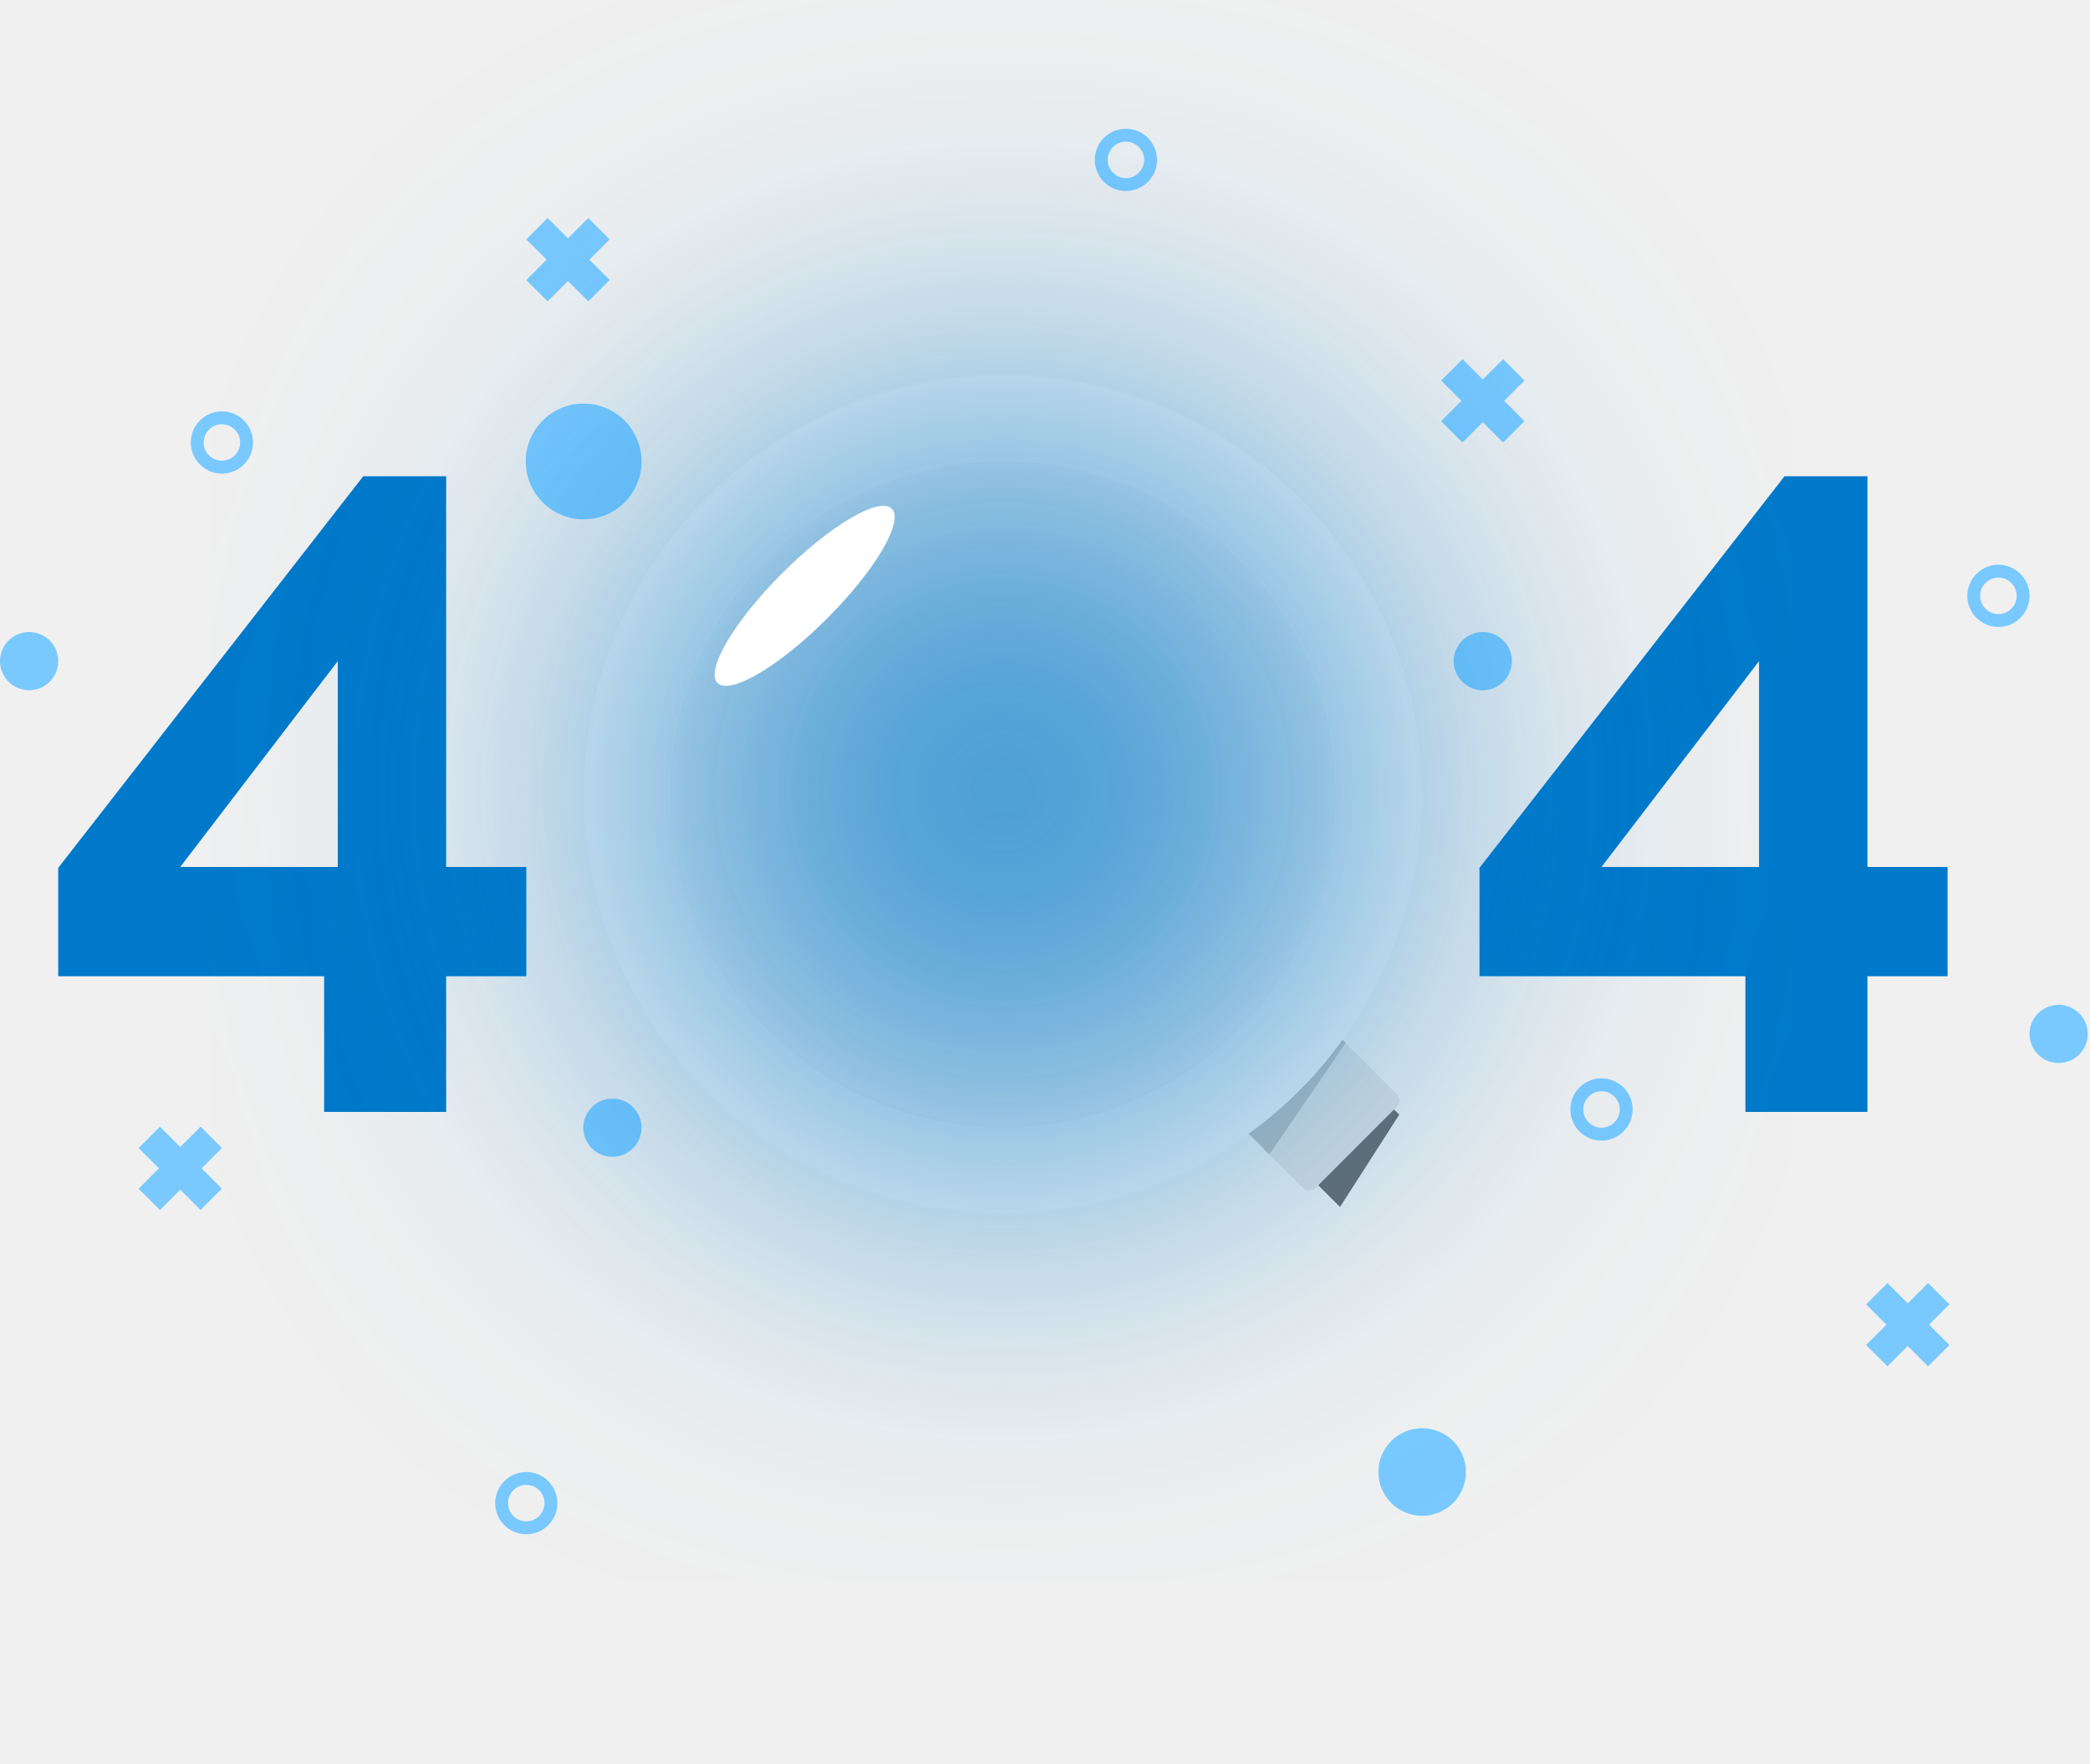
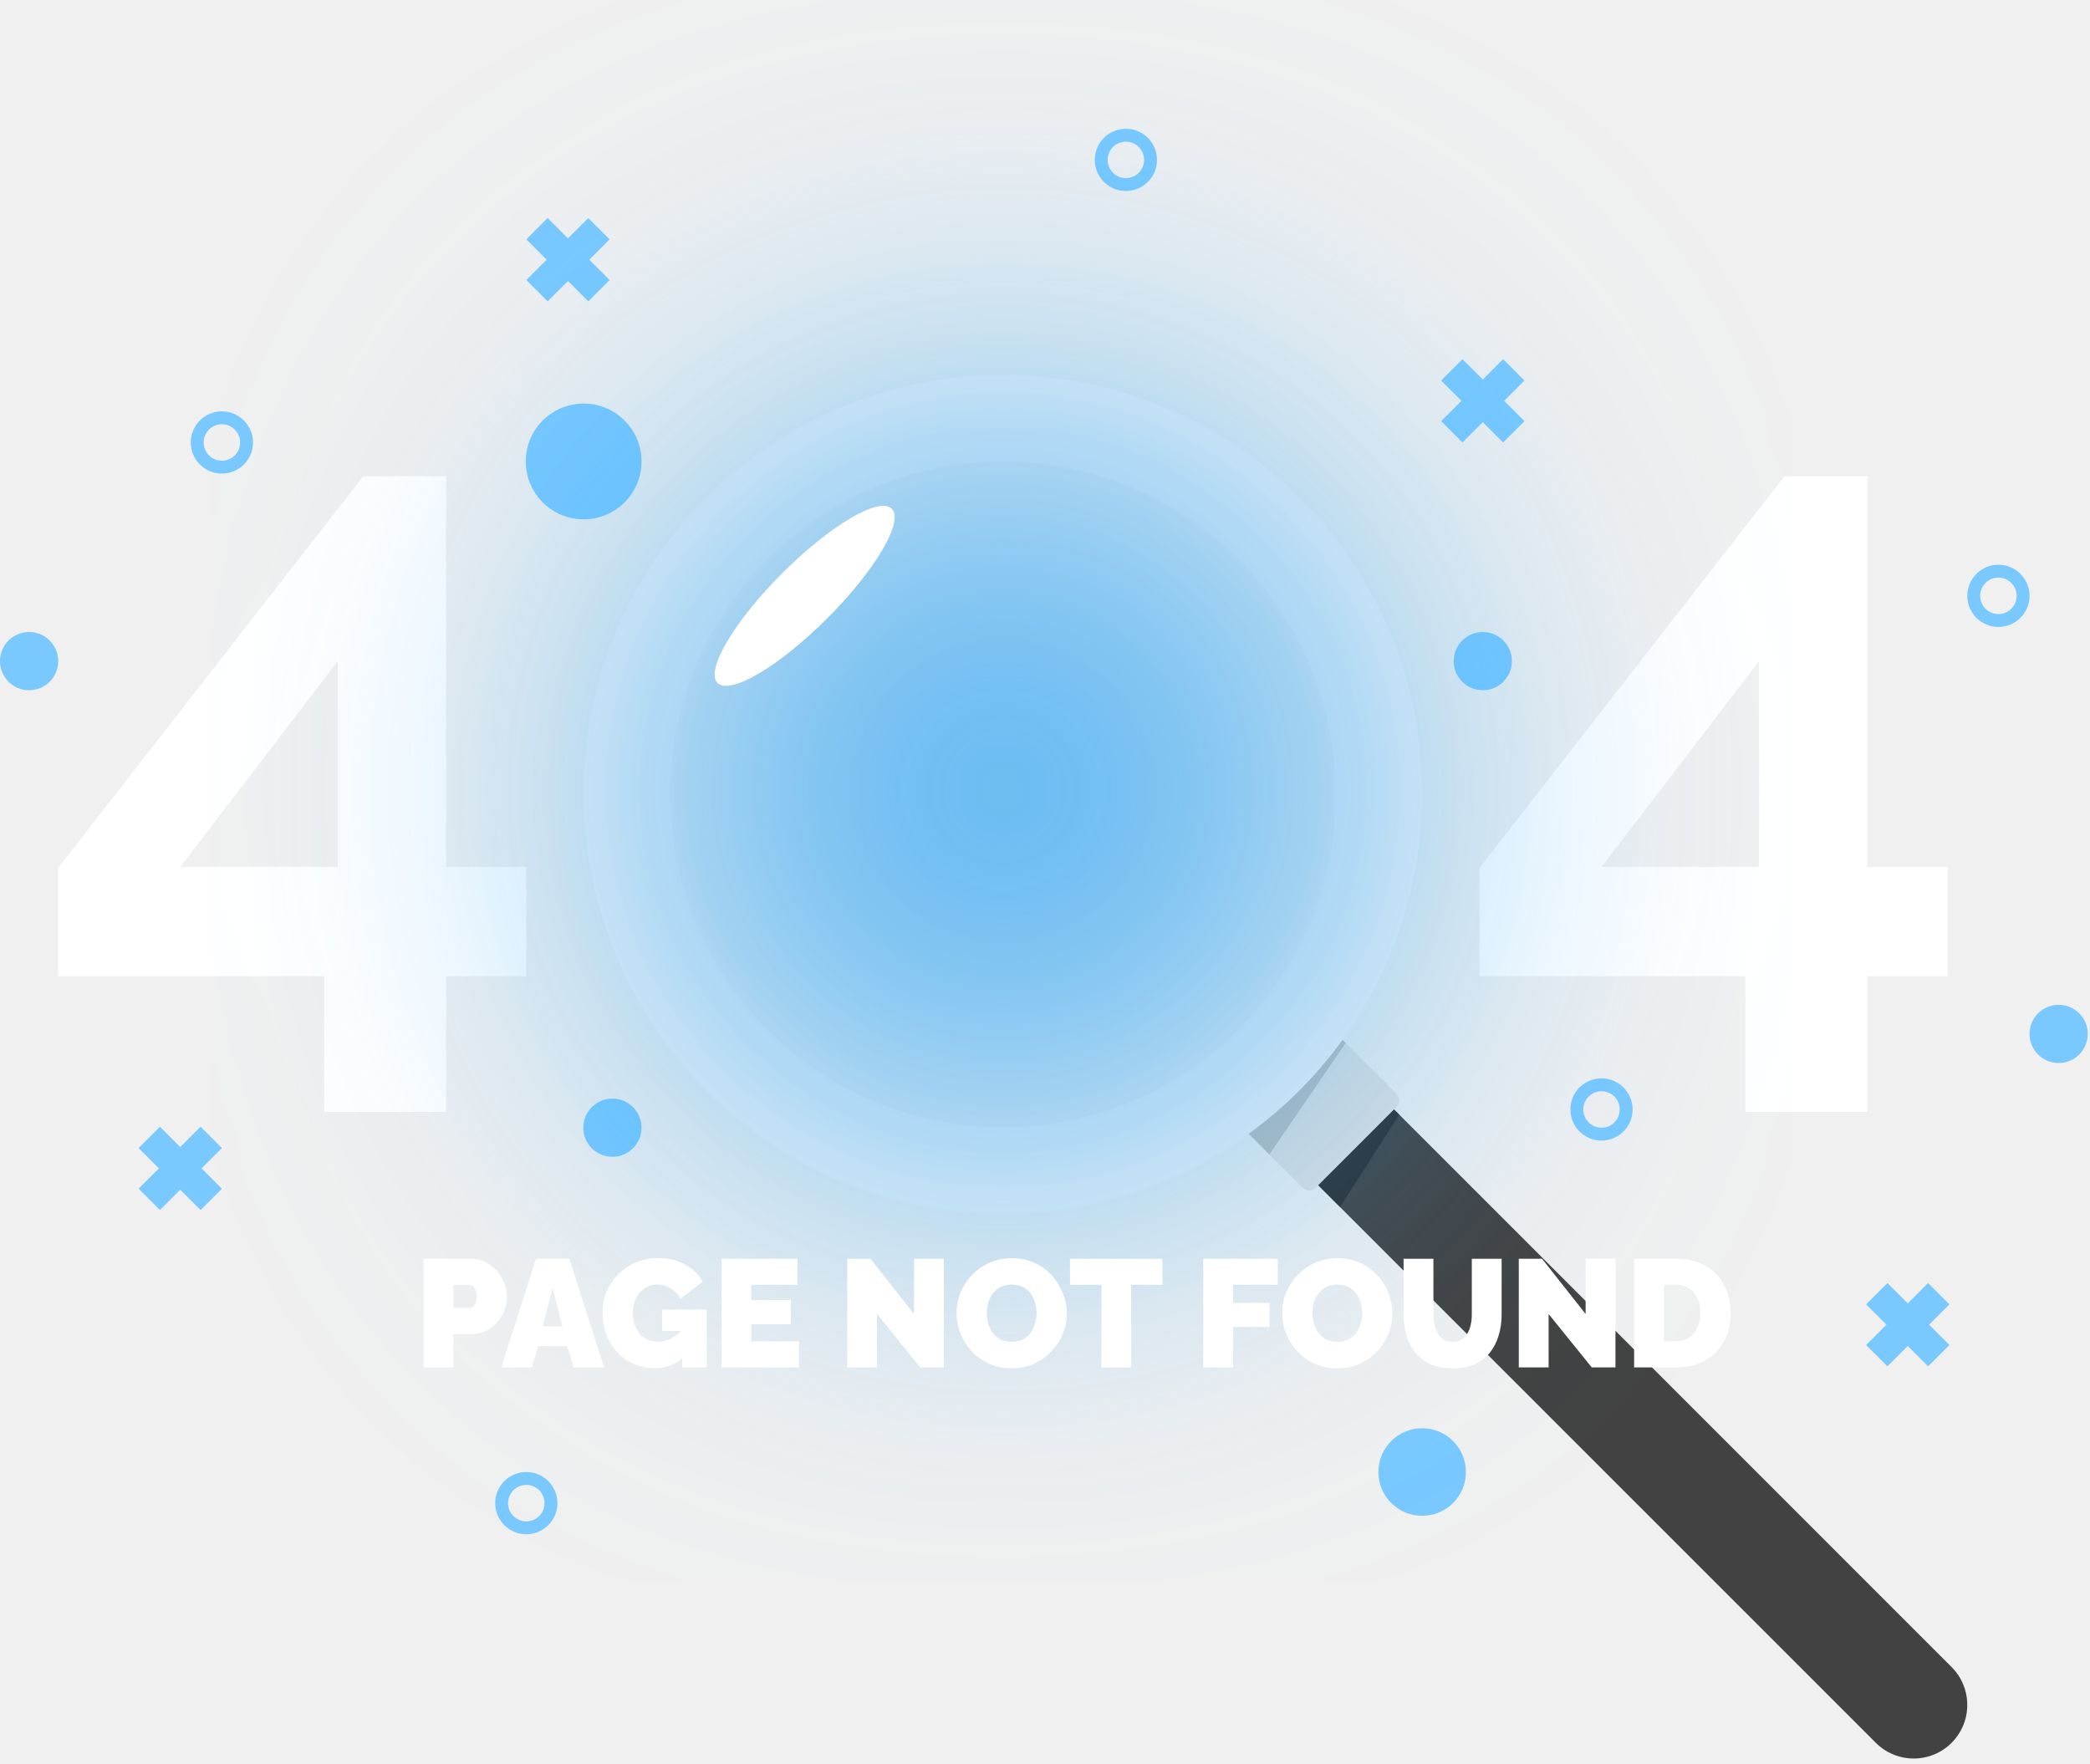
<svg xmlns="http://www.w3.org/2000/svg" width="422" height="356" viewBox="0 0 422 356" fill="none">
  <path d="M307.806 76.826L303.5 72.52L299.396 76.626L295.292 72.52L290.986 76.826L295.09 80.931L290.986 85.036L295.292 89.341L299.396 85.237L303.5 89.341L307.806 85.036L303.702 80.931L307.806 76.826Z" fill="#79C9FF" />
  <path d="M44.803 231.799L40.497 227.493L36.393 231.598L32.289 227.493L27.983 231.799L32.087 235.903L27.983 240.007L32.289 244.313L36.393 240.209L40.497 244.313L44.803 240.007L40.699 235.903L44.803 231.799Z" fill="#79C9FF" />
  <path d="M123.088 48.329L118.783 44.023L114.677 48.127L110.573 44.023L106.268 48.329L110.373 52.433L106.268 56.537L110.573 60.843L114.677 56.739L118.783 60.843L123.088 56.537L118.983 52.433L123.088 48.329Z" fill="#79C9FF" />
  <path d="M393.615 263.366L389.309 259.06L385.204 263.164L381.1 259.06L376.794 263.366L380.899 267.47L376.794 271.574L381.1 275.879L385.204 271.775L389.309 275.879L393.615 271.574L389.509 267.47L393.615 263.366Z" fill="#79C9FF" />
  <path d="M44.803 95.624C41.339 95.624 38.52 92.804 38.52 89.341C38.52 85.877 41.339 83.058 44.803 83.058C48.268 83.058 51.088 85.877 51.088 89.341C51.088 92.806 48.268 95.624 44.803 95.624ZM44.803 85.657C42.772 85.657 41.12 87.309 41.12 89.34C41.12 91.371 42.773 93.023 44.803 93.023C46.834 93.023 48.488 91.371 48.488 89.34C48.488 87.309 46.834 85.657 44.803 85.657Z" fill="#79C9FF" />
  <path d="M227.334 38.566C223.869 38.566 221.051 35.746 221.051 32.283C221.051 28.82 223.869 26 227.334 26C230.798 26 233.618 28.82 233.618 32.283C233.618 35.746 230.798 38.566 227.334 38.566ZM227.334 28.6C225.302 28.6 223.651 30.252 223.651 32.283C223.651 34.313 225.303 35.966 227.334 35.966C229.364 35.966 231.018 34.313 231.018 32.283C231.018 30.252 229.366 28.6 227.334 28.6Z" fill="#79C9FF" />
  <path d="M403.507 126.591C400.043 126.591 397.225 123.772 397.225 120.309C397.225 116.844 400.043 114.026 403.507 114.026C406.972 114.026 409.792 116.844 409.792 120.309C409.792 123.773 406.972 126.591 403.507 126.591ZM403.507 116.624C401.476 116.624 399.825 118.277 399.825 120.307C399.825 122.338 401.477 123.99 403.507 123.99C405.538 123.99 407.192 122.338 407.192 120.307C407.192 118.277 405.539 116.624 403.507 116.624Z" fill="#79C9FF" />
  <path d="M323.366 230.298C319.901 230.298 317.083 227.479 317.083 224.015C317.083 220.55 319.901 217.732 323.366 217.732C326.83 217.732 329.65 220.551 329.65 224.015C329.651 227.478 326.832 230.298 323.366 230.298ZM323.366 220.331C321.334 220.331 319.683 221.983 319.683 224.013C319.683 226.044 321.335 227.696 323.366 227.696C325.397 227.696 327.05 226.044 327.05 224.013C327.05 221.983 325.398 220.331 323.366 220.331Z" fill="#79C9FF" />
  <path d="M106.266 309.781C102.802 309.781 99.983 306.963 99.983 303.498C99.983 300.034 102.802 297.215 106.266 297.215C109.731 297.215 112.55 300.034 112.55 303.498C112.55 306.963 109.731 309.781 106.266 309.781ZM106.266 299.814C104.234 299.814 102.583 301.466 102.583 303.497C102.583 305.527 104.236 307.18 106.266 307.18C108.297 307.18 109.95 305.527 109.95 303.497C109.95 301.466 108.297 299.814 106.266 299.814Z" fill="#79C9FF" />
  <path d="M117.844 104.858C124.298 104.858 129.53 99.626 129.53 93.172C129.53 86.719 124.298 81.487 117.844 81.487C111.39 81.487 106.158 86.719 106.158 93.172C106.158 99.626 111.39 104.858 117.844 104.858Z" fill="#79C9FF" />
  <path d="M123.652 233.575C126.898 233.575 129.529 230.944 129.529 227.698C129.529 224.452 126.898 221.82 123.652 221.82C120.406 221.82 117.774 224.452 117.774 227.698C117.774 230.944 120.406 233.575 123.652 233.575Z" fill="#79C9FF" />
  <path d="M421.547 208.757C421.547 212.003 418.915 214.634 415.669 214.634C412.423 214.634 409.792 212.003 409.792 208.757C409.792 205.51 412.423 202.879 415.669 202.879C418.915 202.879 421.547 205.51 421.547 208.757Z" fill="#79C9FF" />
  <path d="M11.755 133.488C11.755 136.734 9.123 139.365 5.877 139.365C2.631 139.365 0 136.734 0 133.488C0 130.242 2.631 127.611 5.877 127.611C9.123 127.611 11.755 130.242 11.755 133.488Z" fill="#79C9FF" />
  <path d="M305.275 133.488C305.275 136.734 302.644 139.365 299.398 139.365C296.152 139.365 293.521 136.734 293.521 133.488C293.521 130.242 296.152 127.611 299.398 127.611C302.643 127.611 305.275 130.242 305.275 133.488Z" fill="#79C9FF" />
  <path d="M287.153 306.053C292.035 306.053 295.992 302.095 295.992 297.214C295.992 292.332 292.035 288.375 287.153 288.375C282.272 288.375 278.314 292.332 278.314 297.214C278.314 302.095 282.272 306.053 287.153 306.053Z" fill="#79C9FF" />
-   <path d="M65.447 224.506V197.11H11.757V175.228L73.348 96.158H90.086V175.041H106.269V197.109H90.086V224.504H65.447V224.506ZM36.394 175.042H68.2V133.488L36.394 175.042Z" fill="#0079CA" />
-   <path d="M352.42 224.506V197.11H298.729V175.228L360.321 96.158H377.058V175.041H393.242V197.109H377.058V224.504H352.42V224.506ZM323.367 175.042H355.173V133.488L323.367 175.042Z" fill="#0079CA" />
+   <path d="M65.447 224.506V197.11H11.757V175.228L73.348 96.158H90.086V175.041H106.269V197.109H90.086V224.504H65.447V224.506ZM36.394 175.042H68.2V133.488L36.394 175.042Z" fill="white" />
+   <path d="M352.42 224.506V197.11H298.729V175.228L360.321 96.158H377.058V175.041H393.242V197.109H377.058V224.504H352.42V224.506ZM323.367 175.042H355.173V133.488L323.367 175.042Z" fill="white" />
+   <path d="M394.057 336.591L274.996 217.522L259.688 232.831L378.756 351.892C383.23 356.365 390.571 356.062 394.661 351.234C398.3 346.937 398.036 340.571 394.057 336.591Z" fill="#424242" />
  <path d="M248.654 225.442L263.026 239.814C263.76 240.548 264.95 240.548 265.683 239.814L281.979 223.518C282.713 222.784 282.713 221.594 281.979 220.861L267.607 206.489L248.654 225.442Z" fill="#E0E0E0" />
  <path d="M269.874 208.757L271.706 210.588L256.306 233.094L249.533 226.322L269.874 208.757Z" fill="#BDBDBD" />
  <path opacity="0.64" d="M266.178 239.318L281.483 224.013L282.528 225.06L270.565 243.704L266.178 239.318Z" fill="#212121" />
  <path d="M202.497 75.678C155.744 75.678 117.843 113.58 117.843 160.333C117.843 207.086 155.744 244.988 202.497 244.988C249.251 244.988 287.152 207.086 287.152 160.333C287.152 113.58 249.252 75.678 202.497 75.678ZM202.497 227.493C165.406 227.493 135.337 197.424 135.337 160.333C135.337 123.241 165.406 93.172 202.497 93.172C239.589 93.172 269.658 123.241 269.658 160.333C269.658 197.424 239.589 227.493 202.497 227.493Z" fill="#F5F5F5" />
  <g opacity="0.8" filter="url(#filter0_f_632_438)">
-     <path d="M202.5 235C244.198 235 278 201.198 278 159.5C278 117.803 244.198 84 202.5 84C160.803 84 127 117.803 127 159.5C127 201.198 160.803 235 202.5 235Z" fill="#0079CA" />
+     <path d="M202.5 235C244.198 235 278 201.198 278 159.5C278 117.803 244.198 84 202.5 84C160.803 84 127 117.803 127 159.5C127 201.198 160.803 235 202.5 235Z" fill="#2EA4F4" />
  </g>
  <path d="M157.923 115.758C148.21 125.472 142.371 135.385 144.884 137.897C147.397 140.41 157.308 134.572 167.022 124.857C176.735 115.142 182.574 105.231 180.062 102.719C177.549 100.207 167.637 106.045 157.923 115.758Z" fill="white" />
+   <path d="M85.521 276.087V254.159H94.972C96.042 254.159 97.031 254.375 97.937 254.807C98.843 255.24 99.625 255.827 100.284 256.568C100.943 257.289 101.447 258.102 101.797 259.008C102.168 259.914 102.353 260.83 102.353 261.757C102.353 263.054 102.044 264.279 101.427 265.432C100.83 266.585 99.985 267.532 98.894 268.273C97.823 268.994 96.567 269.354 95.126 269.354H91.543V276.087H85.521ZM91.543 264.104H94.725C94.972 264.104 95.208 264.032 95.435 263.888C95.661 263.744 95.847 263.496 95.991 263.146C96.156 262.796 96.238 262.333 96.238 261.757C96.238 261.139 96.145 260.665 95.96 260.336C95.795 259.986 95.579 259.749 95.311 259.626C95.064 259.481 94.817 259.409 94.57 259.409H91.543V264.104ZM108.23 254.159H114.963L121.943 276.087H115.828L114.5 271.794H108.663L107.366 276.087H101.219L108.23 254.159ZM113.543 267.779L111.597 260.058L109.558 267.779H113.543ZM132.342 276.242C130.922 276.242 129.563 275.995 128.265 275.501C126.989 274.986 125.856 274.245 124.868 273.277C123.88 272.288 123.097 271.105 122.521 269.725C121.965 268.325 121.687 266.729 121.687 264.938C121.687 263.394 121.975 261.962 122.552 260.645C123.128 259.327 123.921 258.174 124.93 257.186C125.959 256.177 127.154 255.394 128.513 254.838C129.871 254.282 131.344 254.004 132.929 254.004C134.906 254.004 136.697 254.437 138.303 255.302C139.909 256.146 141.103 257.309 141.886 258.792L137.407 262.22C136.975 261.355 136.327 260.665 135.462 260.151C134.597 259.615 133.681 259.348 132.713 259.348C131.992 259.348 131.333 259.492 130.736 259.78C130.139 260.068 129.614 260.47 129.161 260.984C128.729 261.499 128.389 262.117 128.142 262.838C127.915 263.538 127.802 264.31 127.802 265.154C127.802 266.019 127.926 266.801 128.173 267.501C128.42 268.201 128.76 268.809 129.192 269.323C129.645 269.818 130.18 270.209 130.798 270.497C131.416 270.765 132.106 270.899 132.867 270.899C133.835 270.899 134.762 270.662 135.647 270.188C136.532 269.694 137.335 269.004 138.056 268.119V273.987C136.409 275.49 134.504 276.242 132.342 276.242ZM137.747 268.737H133.701V264.413H142.72V276.087H137.747V268.737ZM161.321 270.837V276.087H145.693V254.159H161.043V259.409H151.715V262.498H159.684V267.378H151.715V270.837H161.321ZM177.081 265.308V276.087H171.058V254.159H175.753L184.555 265.308V254.159H190.578V276.087H185.791L177.081 265.308ZM204.226 276.273C202.559 276.273 201.045 275.964 199.686 275.346C198.327 274.708 197.154 273.864 196.165 272.814C195.198 271.743 194.446 270.549 193.911 269.231C193.396 267.892 193.139 266.513 193.139 265.092C193.139 263.63 193.416 262.24 193.972 260.923C194.528 259.605 195.3 258.431 196.289 257.402C197.298 256.352 198.482 255.528 199.841 254.931C201.22 254.334 202.723 254.035 204.35 254.035C206.018 254.035 207.531 254.354 208.89 254.993C210.249 255.61 211.412 256.455 212.38 257.525C213.348 258.596 214.089 259.801 214.604 261.139C215.139 262.457 215.407 263.816 215.407 265.216C215.407 266.657 215.129 268.037 214.573 269.354C214.038 270.672 213.265 271.856 212.256 272.906C211.268 273.936 210.095 274.759 208.736 275.377C207.377 275.974 205.874 276.273 204.226 276.273ZM199.254 265.154C199.254 265.895 199.357 266.616 199.563 267.316C199.769 267.995 200.077 268.613 200.489 269.169C200.901 269.704 201.416 270.137 202.033 270.466C202.672 270.775 203.423 270.93 204.288 270.93C205.153 270.93 205.904 270.765 206.543 270.435C207.181 270.106 207.696 269.663 208.087 269.107C208.499 268.531 208.797 267.903 208.983 267.223C209.189 266.523 209.292 265.813 209.292 265.092C209.292 264.351 209.189 263.641 208.983 262.961C208.777 262.282 208.468 261.674 208.056 261.139C207.644 260.583 207.119 260.151 206.481 259.842C205.843 259.533 205.101 259.378 204.257 259.378C203.392 259.378 202.641 259.543 202.003 259.873C201.385 260.202 200.87 260.645 200.458 261.201C200.047 261.736 199.738 262.354 199.532 263.054C199.346 263.733 199.254 264.433 199.254 265.154ZM234.707 259.409H228.407V276.087H222.384V259.409H216.052V254.159H234.707V259.409ZM242.963 276.087V254.159H258.004V259.409H248.986V263.054H256.337V267.934H248.986V276.087H242.963ZM269.978 276.273C268.31 276.273 266.797 275.964 265.438 275.346C264.079 274.708 262.905 273.864 261.917 272.814C260.949 271.743 260.198 270.549 259.662 269.231C259.148 267.892 258.89 266.513 258.89 265.092C258.89 263.63 259.168 262.24 259.724 260.923C260.28 259.605 261.052 258.431 262.041 257.402C263.05 256.352 264.234 255.528 265.592 254.931C266.972 254.334 268.475 254.035 270.102 254.035C271.77 254.035 273.283 254.354 274.642 254.993C276.001 255.61 277.164 256.455 278.132 257.525C279.1 258.596 279.841 259.801 280.356 261.139C280.891 262.457 281.159 263.816 281.159 265.216C281.159 266.657 280.881 268.037 280.325 269.354C279.789 270.672 279.017 271.856 278.008 272.906C277.02 273.936 275.846 274.759 274.487 275.377C273.128 275.974 271.625 276.273 269.978 276.273ZM265.006 265.154C265.006 265.895 265.109 266.616 265.315 267.316C265.52 267.995 265.829 268.613 266.241 269.169C266.653 269.704 267.168 270.137 267.785 270.466C268.424 270.775 269.175 270.93 270.04 270.93C270.905 270.93 271.656 270.765 272.295 270.435C272.933 270.106 273.448 269.663 273.839 269.107C274.251 268.531 274.549 267.903 274.735 267.223C274.94 266.523 275.043 265.813 275.043 265.092C275.043 264.351 274.94 263.641 274.735 262.961C274.529 262.282 274.22 261.674 273.808 261.139C273.396 260.583 272.871 260.151 272.233 259.842C271.595 259.533 270.853 259.378 270.009 259.378C269.144 259.378 268.393 259.543 267.754 259.873C267.137 260.202 266.622 260.645 266.21 261.201C265.798 261.736 265.49 262.354 265.284 263.054C265.098 263.733 265.006 264.433 265.006 265.154ZM293.286 276.273C291.536 276.273 290.032 275.984 288.776 275.408C287.52 274.831 286.491 274.039 285.688 273.03C284.906 272.021 284.329 270.868 283.958 269.571C283.588 268.253 283.402 266.873 283.402 265.432V254.159H289.425V265.432C289.425 266.153 289.497 266.842 289.641 267.501C289.785 268.16 290.012 268.747 290.321 269.262C290.63 269.776 291.021 270.188 291.494 270.497C291.989 270.785 292.586 270.93 293.286 270.93C294.006 270.93 294.614 270.785 295.108 270.497C295.602 270.188 295.993 269.776 296.282 269.262C296.59 268.726 296.817 268.129 296.961 267.47C297.105 266.811 297.177 266.132 297.177 265.432V254.159H303.2V265.432C303.2 266.956 302.994 268.376 302.582 269.694C302.191 271.012 301.594 272.165 300.791 273.153C299.988 274.142 298.958 274.914 297.702 275.47C296.467 276.005 294.995 276.273 293.286 276.273ZM312.687 265.308V276.087H306.664V254.159H311.359L320.161 265.308V254.159H326.184V276.087H321.396L312.687 265.308ZM329.949 276.087V254.159H338.38C340.81 254.159 342.838 254.653 344.465 255.641C346.112 256.609 347.347 257.927 348.171 259.595C349.015 261.242 349.437 263.074 349.437 265.092C349.437 267.316 348.974 269.251 348.047 270.899C347.141 272.546 345.855 273.822 344.187 274.728C342.54 275.634 340.604 276.087 338.38 276.087H329.949ZM343.322 265.092C343.322 263.96 343.126 262.971 342.735 262.127C342.344 261.262 341.778 260.593 341.036 260.12C340.295 259.646 339.41 259.409 338.38 259.409H335.971V270.837H338.38C339.43 270.837 340.316 270.59 341.036 270.096C341.778 269.601 342.344 268.922 342.735 268.057C343.126 267.172 343.322 266.183 343.322 265.092Z" fill="white" />
  <defs>
    <filter id="filter0_f_632_438" x="43" y="0" width="319" height="319" filterUnits="userSpaceOnUse" color-interpolation-filters="sRGB">
      <feFlood flood-opacity="0" result="BackgroundImageFix" />
      <feBlend mode="normal" in="SourceGraphic" in2="BackgroundImageFix" result="shape" />
      <feGaussianBlur stdDeviation="42" result="effect1_foregroundBlur_632_438" />
    </filter>
  </defs>
</svg>
